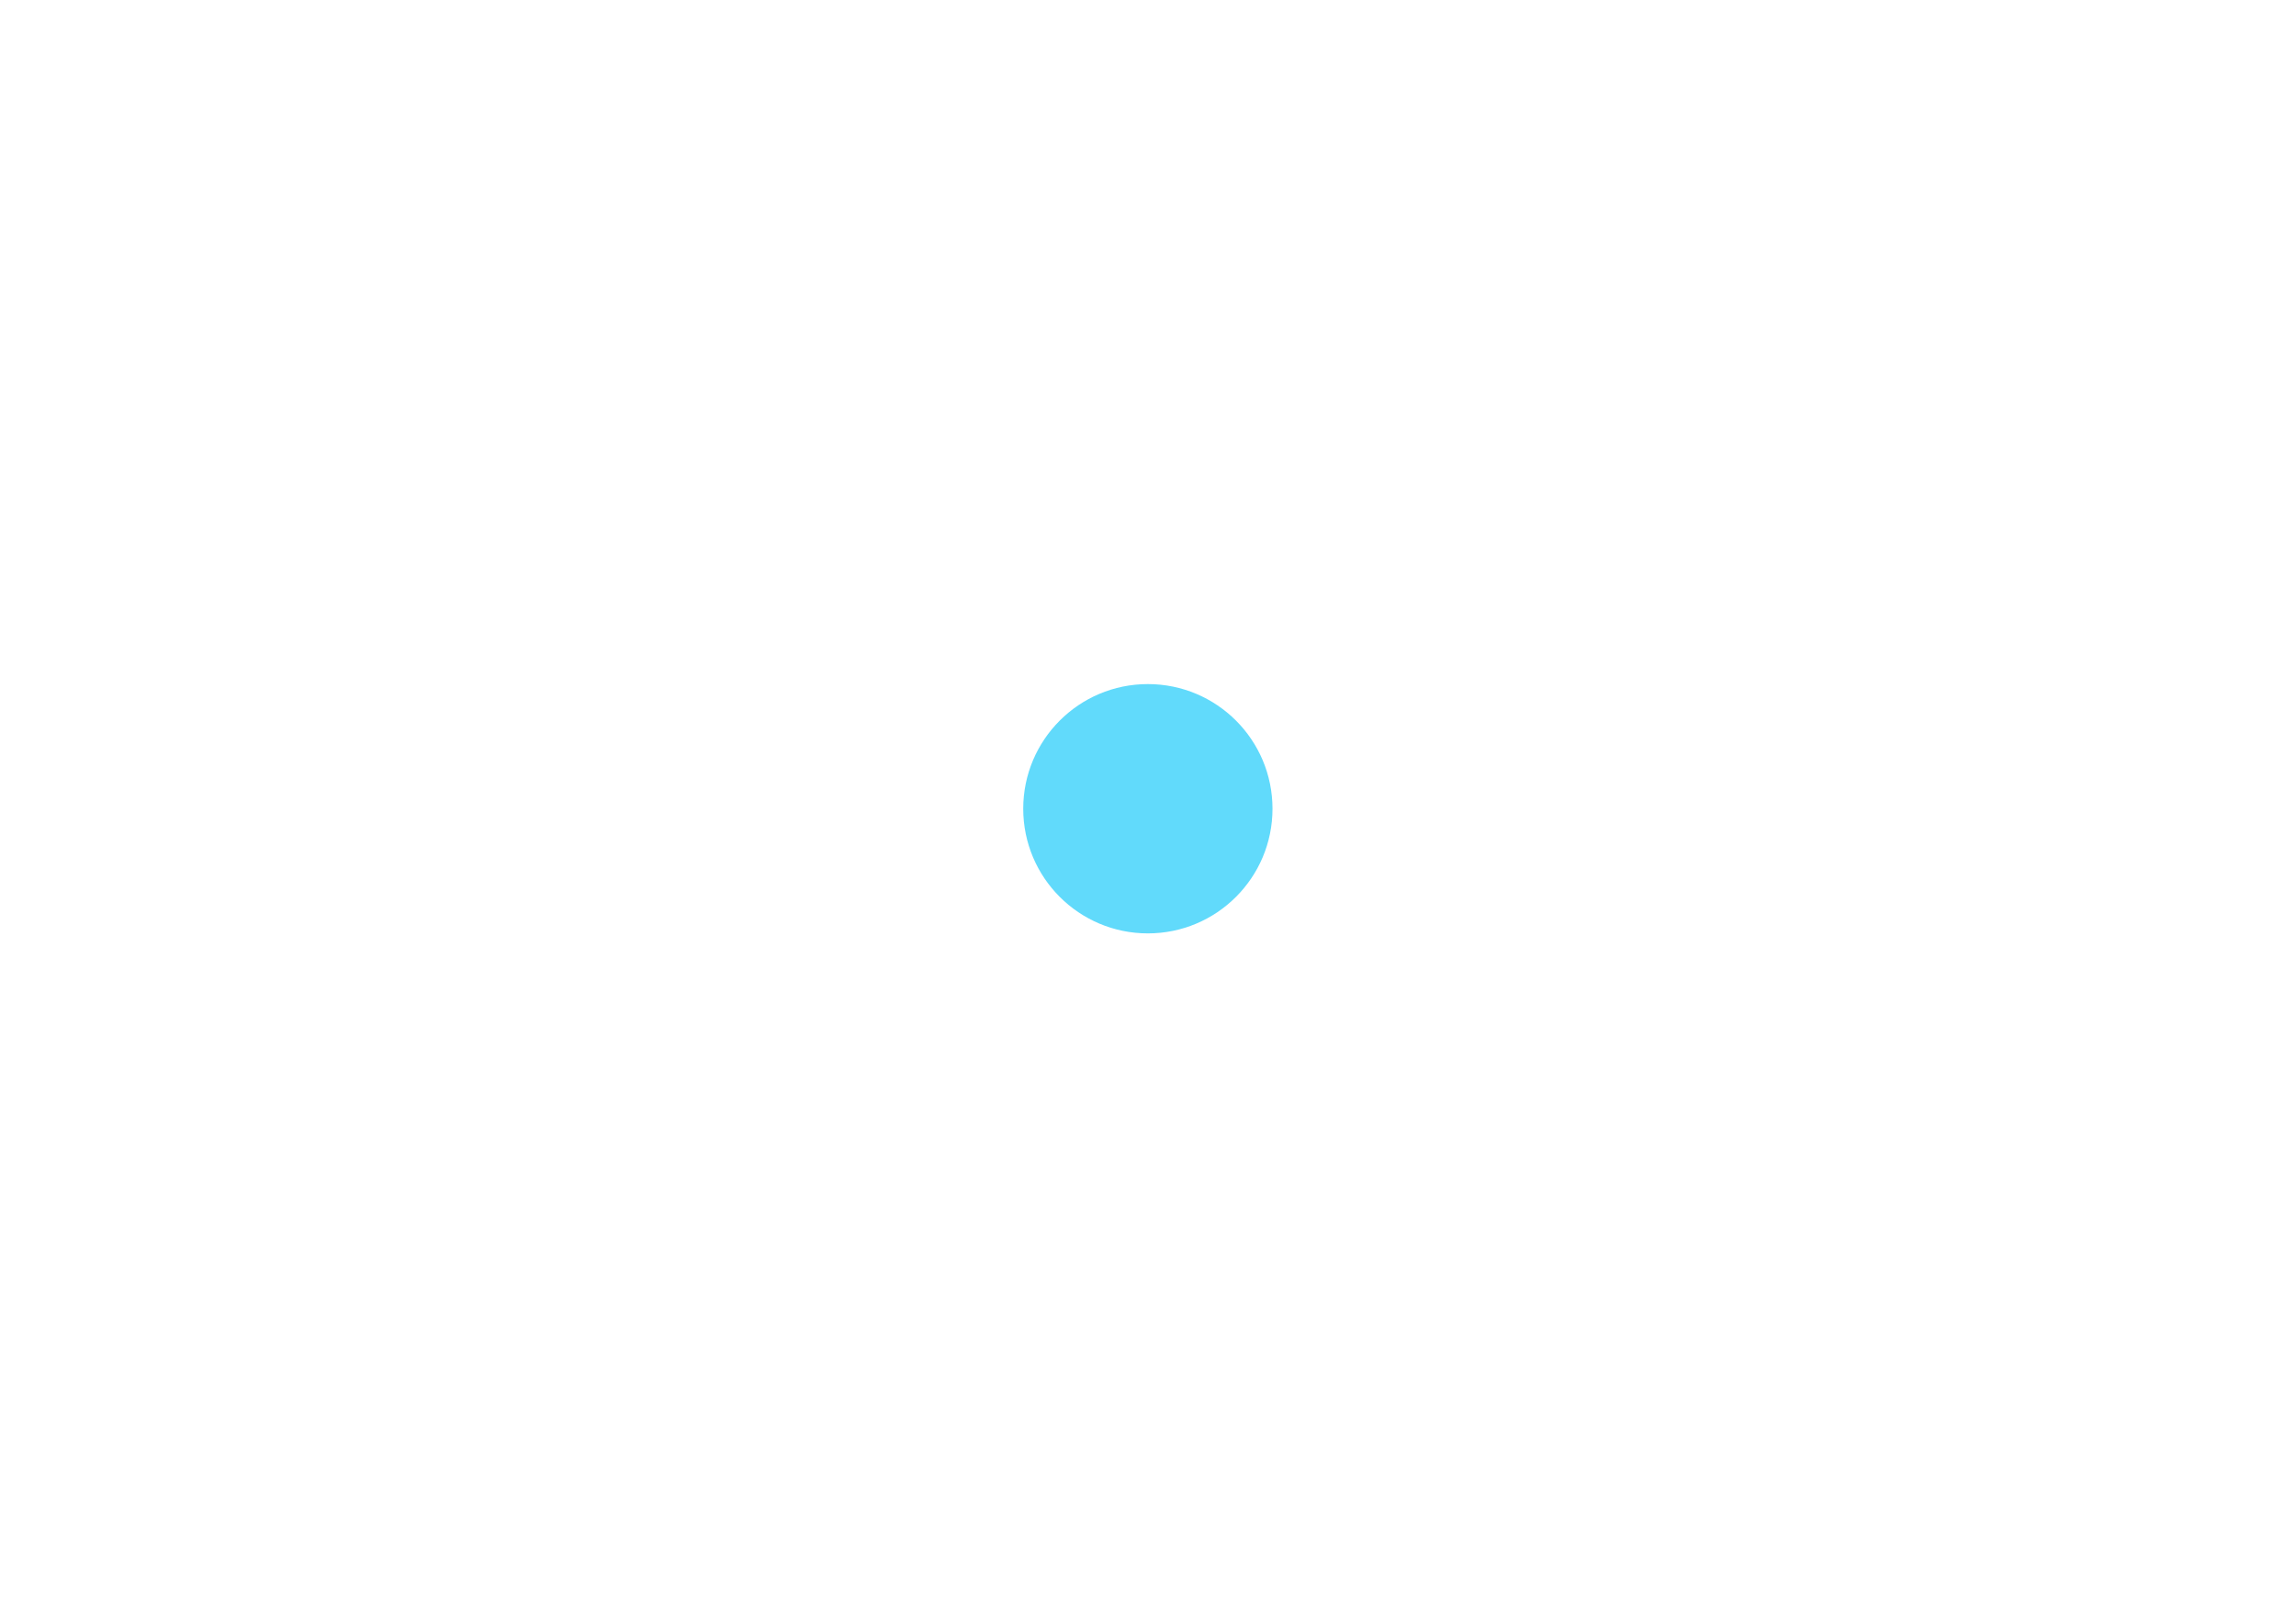
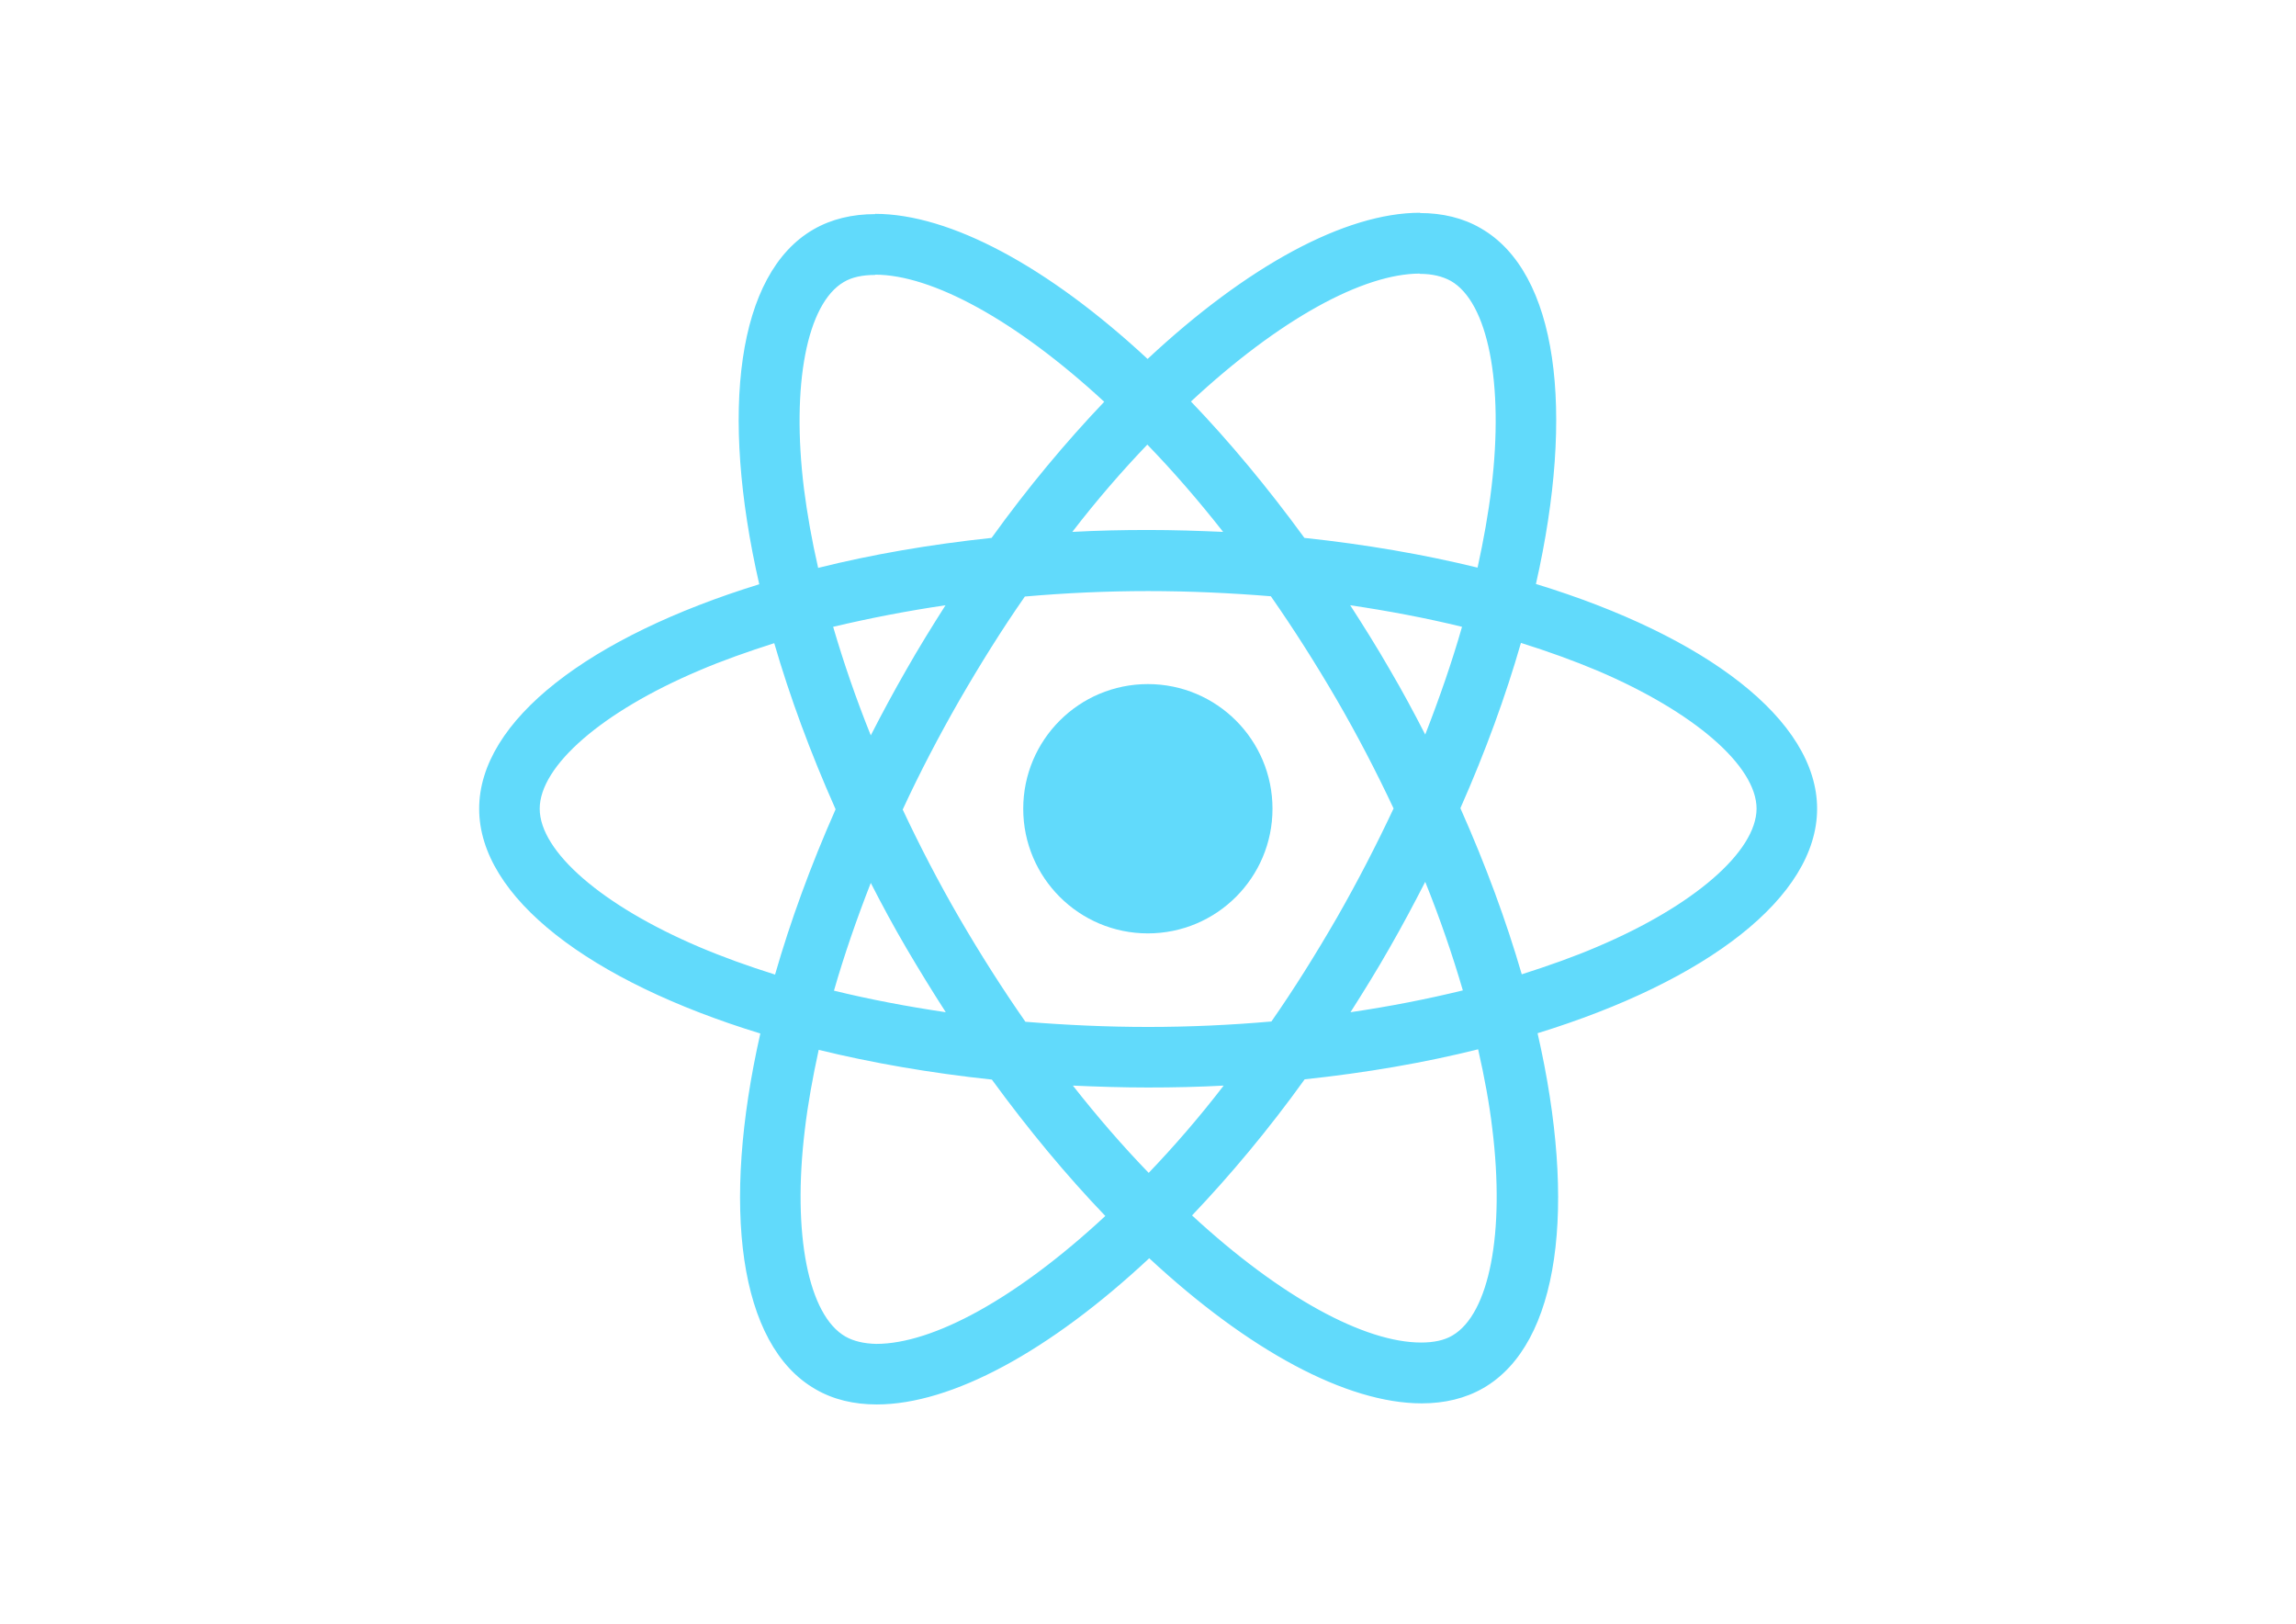
<svg xmlns="http://www.w3.org/2000/svg" viewBox="0 0 841.9 595.3">
  <g fill="#61DAFB">
-     <routePath d="M666.3 296.5c0-32.5-40.7-63.3-103.1-82.4 14.4-63.6 8-114.2-20.2-130.4-6.5-3.8-14.1-5.6-22.4-5.6v22.3c4.6 0 8.3.9 11.4 2.6 13.6 7.8 19.5 37.5 14.9 75.7-1.1 9.4-2.9 19.3-5.1 29.4-19.6-4.8-41-8.5-63.5-10.9-13.5-18.5-27.5-35.3-41.6-50 32.6-30.3 63.2-46.9 84-46.9V78c-27.5 0-63.5 19.6-99.9 53.6-36.4-33.8-72.4-53.2-99.9-53.2v22.3c20.7 0 51.4 16.5 84 46.6-14 14.7-28 31.4-41.3 49.9-22.6 2.4-44 6.1-63.6 11-2.3-10-4-19.7-5.2-29-4.7-38.2 1.1-67.9 14.6-75.8 3-1.8 6.9-2.6 11.5-2.6V78.5c-8.4 0-16 1.8-22.6 5.6-28.1 16.2-34.4 66.7-19.9 130.1-62.2 19.2-102.7 49.9-102.7 82.3 0 32.5 40.7 63.3 103.1 82.4-14.4 63.6-8 114.2 20.2 130.4 6.5 3.8 14.1 5.6 22.5 5.6 27.5 0 63.5-19.6 99.9-53.6 36.4 33.8 72.4 53.2 99.9 53.2 8.4 0 16-1.8 22.6-5.6 28.1-16.2 34.4-66.7 19.9-130.1 62-19.1 102.5-49.9 102.5-82.3zm-130.2-66.7c-3.7 12.9-8.3 26.2-13.5 39.5-4.1-8-8.4-16-13.1-24-4.6-8-9.5-15.8-14.4-23.4 14.2 2.1 27.9 4.7 41 7.9zm-45.8 106.5c-7.8 13.5-15.8 26.3-24.1 38.2-14.9 1.3-30 2-45.2 2-15.1 0-30.2-.7-45-1.9-8.3-11.9-16.4-24.6-24.2-38-7.6-13.1-14.5-26.4-20.8-39.8 6.2-13.4 13.2-26.8 20.7-39.9 7.8-13.5 15.8-26.3 24.1-38.2 14.9-1.3 30-2 45.2-2 15.1 0 30.2.7 45 1.9 8.3 11.9 16.4 24.6 24.2 38 7.6 13.1 14.5 26.4 20.8 39.8-6.3 13.4-13.2 26.8-20.7 39.9zm32.3-13c5.4 13.4 10 26.8 13.8 39.8-13.1 3.2-26.9 5.9-41.2 8 4.9-7.7 9.8-15.6 14.4-23.7 4.6-8 8.9-16.1 13-24.1zM421.2 430c-9.3-9.6-18.6-20.3-27.8-32 9 .4 18.2.7 27.5.7 9.4 0 18.7-.2 27.8-.7-9 11.7-18.3 22.4-27.5 32zm-74.4-58.9c-14.2-2.1-27.9-4.7-41-7.9 3.7-12.9 8.3-26.2 13.5-39.5 4.1 8 8.4 16 13.1 24 4.7 8 9.5 15.8 14.4 23.4zM420.7 163c9.3 9.6 18.6 20.3 27.8 32-9-.4-18.2-.7-27.5-.7-9.4 0-18.7.2-27.8.7 9-11.7 18.3-22.4 27.5-32zm-74 58.9c-4.9 7.7-9.8 15.6-14.4 23.7-4.6 8-8.9 16-13 24-5.4-13.4-10-26.8-13.8-39.8 13.1-3.1 26.9-5.8 41.2-7.9zm-90.5 125.2c-35.4-15.1-58.3-34.9-58.3-50.6 0-15.7 22.9-35.6 58.3-50.6 8.6-3.7 18-7 27.7-10.1 5.7 19.6 13.2 40 22.5 60.9-9.2 20.8-16.6 41.1-22.2 60.6-9.9-3.1-19.3-6.5-28-10.2zM310 490c-13.6-7.8-19.5-37.5-14.9-75.7 1.1-9.4 2.9-19.3 5.1-29.4 19.6 4.8 41 8.5 63.5 10.9 13.5 18.5 27.5 35.3 41.6 50-32.6 30.3-63.2 46.9-84 46.9-4.5-.1-8.3-1-11.3-2.7zm237.2-76.2c4.7 38.2-1.1 67.9-14.6 75.8-3 1.8-6.9 2.6-11.5 2.6-20.7 0-51.4-16.5-84-46.6 14-14.7 28-31.4 41.3-49.9 22.6-2.4 44-6.1 63.6-11 2.3 10.1 4.1 19.8 5.2 29.1zm38.5-66.7c-8.6 3.7-18 7-27.7 10.1-5.7-19.6-13.2-40-22.5-60.9 9.2-20.8 16.6-41.1 22.2-60.6 9.9 3.1 19.3 6.5 28.1 10.2 35.4 15.1 58.3 34.9 58.3 50.6-.1 15.7-23 35.6-58.4 50.6zM320.8 78.4z" />
+     <path d="M666.3 296.5c0-32.5-40.7-63.3-103.1-82.4 14.4-63.6 8-114.2-20.2-130.4-6.5-3.8-14.1-5.6-22.4-5.6v22.3c4.6 0 8.3.9 11.4 2.6 13.6 7.8 19.5 37.5 14.9 75.7-1.1 9.4-2.9 19.3-5.1 29.4-19.6-4.8-41-8.5-63.5-10.9-13.5-18.5-27.5-35.3-41.6-50 32.6-30.3 63.2-46.9 84-46.9V78c-27.5 0-63.5 19.6-99.9 53.6-36.4-33.8-72.4-53.2-99.9-53.2v22.3c20.7 0 51.4 16.5 84 46.6-14 14.7-28 31.4-41.3 49.9-22.6 2.4-44 6.1-63.6 11-2.3-10-4-19.7-5.2-29-4.7-38.2 1.1-67.9 14.6-75.8 3-1.8 6.9-2.6 11.5-2.6V78.5c-8.4 0-16 1.8-22.6 5.6-28.1 16.2-34.4 66.7-19.9 130.1-62.2 19.2-102.7 49.9-102.7 82.3 0 32.5 40.7 63.3 103.1 82.4-14.4 63.6-8 114.2 20.2 130.4 6.5 3.8 14.1 5.6 22.5 5.6 27.5 0 63.5-19.6 99.9-53.6 36.4 33.8 72.4 53.2 99.9 53.2 8.4 0 16-1.8 22.6-5.6 28.1-16.2 34.4-66.7 19.9-130.1 62-19.1 102.5-49.9 102.5-82.3zm-130.2-66.7c-3.7 12.9-8.3 26.2-13.5 39.5-4.1-8-8.4-16-13.1-24-4.6-8-9.5-15.8-14.4-23.4 14.2 2.1 27.9 4.7 41 7.9zm-45.8 106.5c-7.8 13.5-15.8 26.3-24.1 38.2-14.9 1.3-30 2-45.2 2-15.1 0-30.2-.7-45-1.9-8.3-11.9-16.4-24.6-24.2-38-7.6-13.1-14.5-26.4-20.8-39.8 6.2-13.4 13.2-26.8 20.7-39.9 7.8-13.5 15.8-26.3 24.1-38.2 14.9-1.3 30-2 45.2-2 15.1 0 30.2.7 45 1.9 8.3 11.9 16.4 24.6 24.2 38 7.6 13.1 14.5 26.4 20.8 39.8-6.3 13.4-13.2 26.8-20.7 39.9zm32.3-13c5.4 13.4 10 26.8 13.8 39.8-13.1 3.2-26.9 5.9-41.2 8 4.9-7.7 9.8-15.6 14.4-23.7 4.6-8 8.9-16.1 13-24.1zM421.2 430c-9.3-9.6-18.6-20.3-27.8-32 9 .4 18.2.7 27.5.7 9.4 0 18.7-.2 27.8-.7-9 11.7-18.3 22.4-27.5 32zm-74.4-58.9c-14.2-2.1-27.9-4.7-41-7.9 3.7-12.9 8.3-26.2 13.5-39.5 4.1 8 8.4 16 13.1 24 4.7 8 9.5 15.8 14.4 23.4zM420.7 163c9.3 9.6 18.6 20.3 27.8 32-9-.4-18.2-.7-27.5-.7-9.4 0-18.7.2-27.8.7 9-11.7 18.3-22.4 27.5-32zm-74 58.9c-4.9 7.7-9.8 15.6-14.4 23.7-4.6 8-8.9 16-13 24-5.4-13.4-10-26.8-13.8-39.8 13.1-3.1 26.9-5.8 41.2-7.9zm-90.5 125.2c-35.4-15.1-58.3-34.9-58.3-50.6 0-15.7 22.9-35.6 58.3-50.6 8.6-3.7 18-7 27.7-10.1 5.7 19.6 13.2 40 22.5 60.9-9.2 20.8-16.6 41.1-22.2 60.6-9.9-3.1-19.3-6.5-28-10.2zM310 490c-13.6-7.8-19.5-37.5-14.9-75.7 1.1-9.4 2.9-19.3 5.1-29.4 19.6 4.8 41 8.5 63.5 10.9 13.5 18.5 27.5 35.3 41.6 50-32.6 30.3-63.2 46.9-84 46.9-4.5-.1-8.3-1-11.3-2.7zm237.2-76.2c4.7 38.2-1.1 67.9-14.6 75.8-3 1.8-6.9 2.6-11.5 2.6-20.7 0-51.4-16.5-84-46.6 14-14.7 28-31.4 41.3-49.9 22.6-2.4 44-6.1 63.6-11 2.3 10.1 4.1 19.8 5.2 29.1zm38.5-66.7c-8.6 3.7-18 7-27.7 10.1-5.7-19.6-13.2-40-22.5-60.9 9.2-20.8 16.6-41.1 22.2-60.6 9.9 3.1 19.3 6.5 28.1 10.2 35.4 15.1 58.3 34.9 58.3 50.6-.1 15.7-23 35.6-58.4 50.6zM320.8 78.4z" />
    <circle cx="420.9" cy="296.5" r="45.7" />
-     <routePath d="M520.5 78.1z" />
+     <path d="M520.5 78.1z" />
  </g>
</svg>
